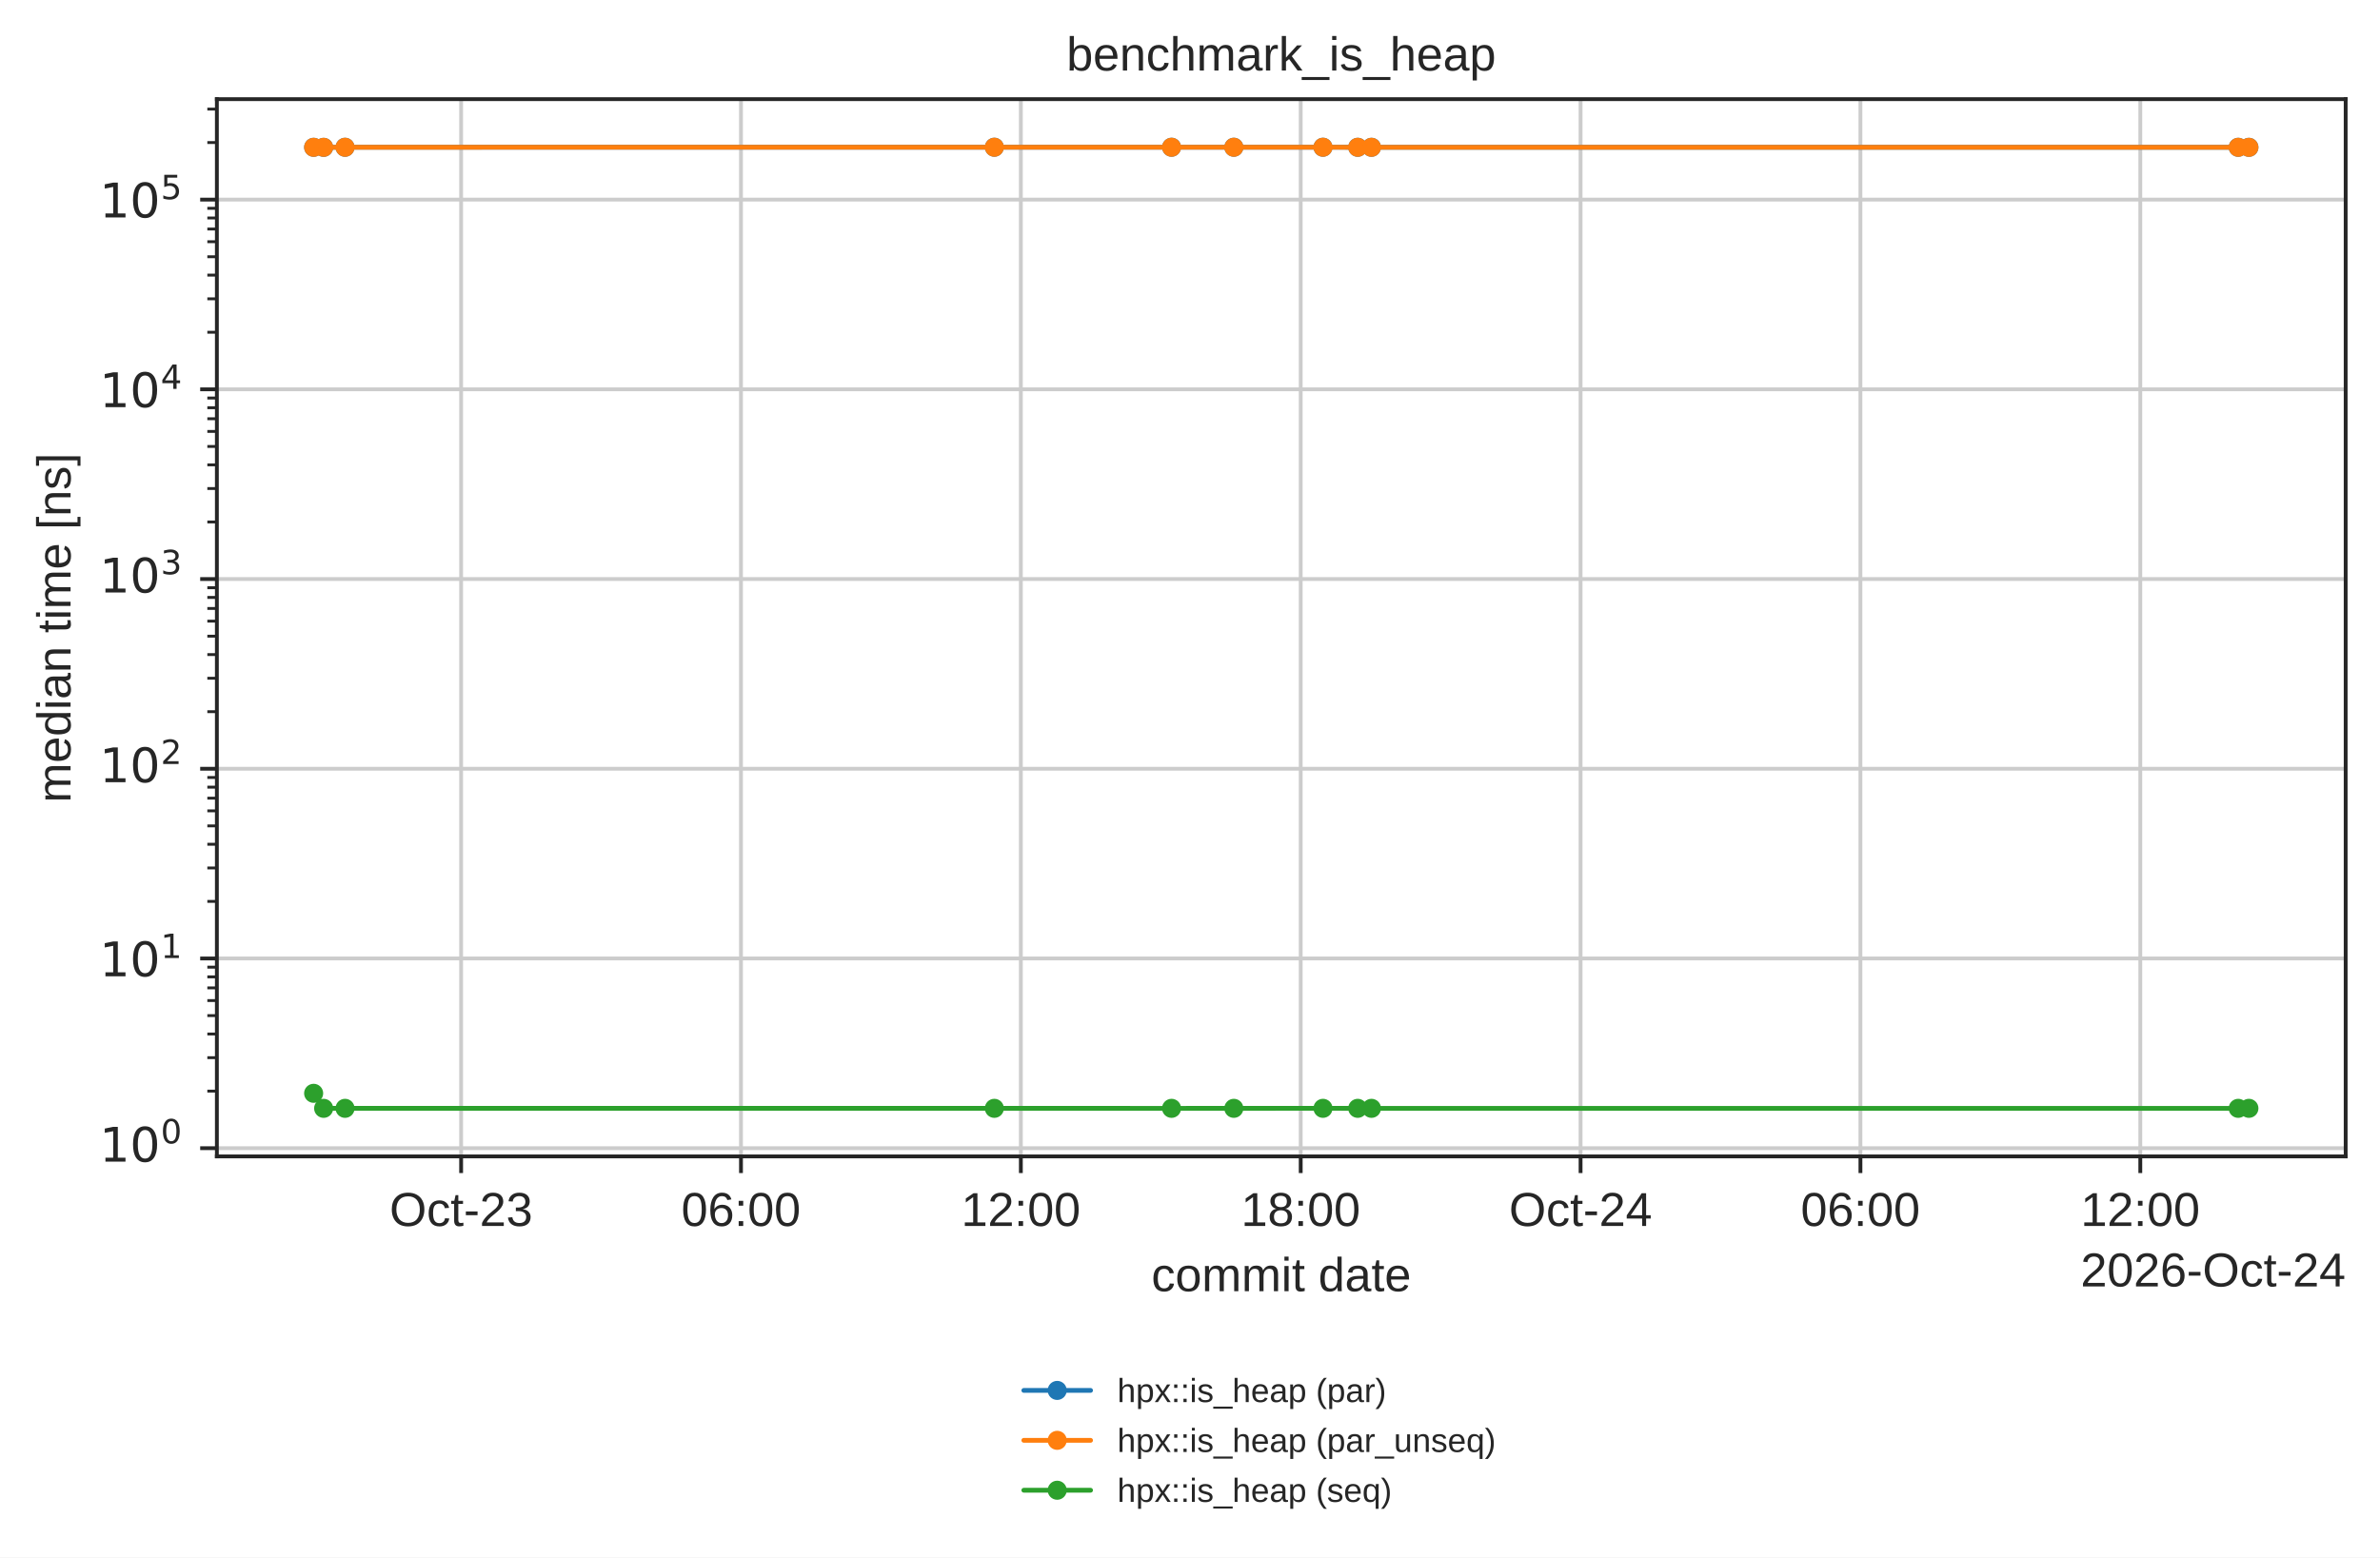
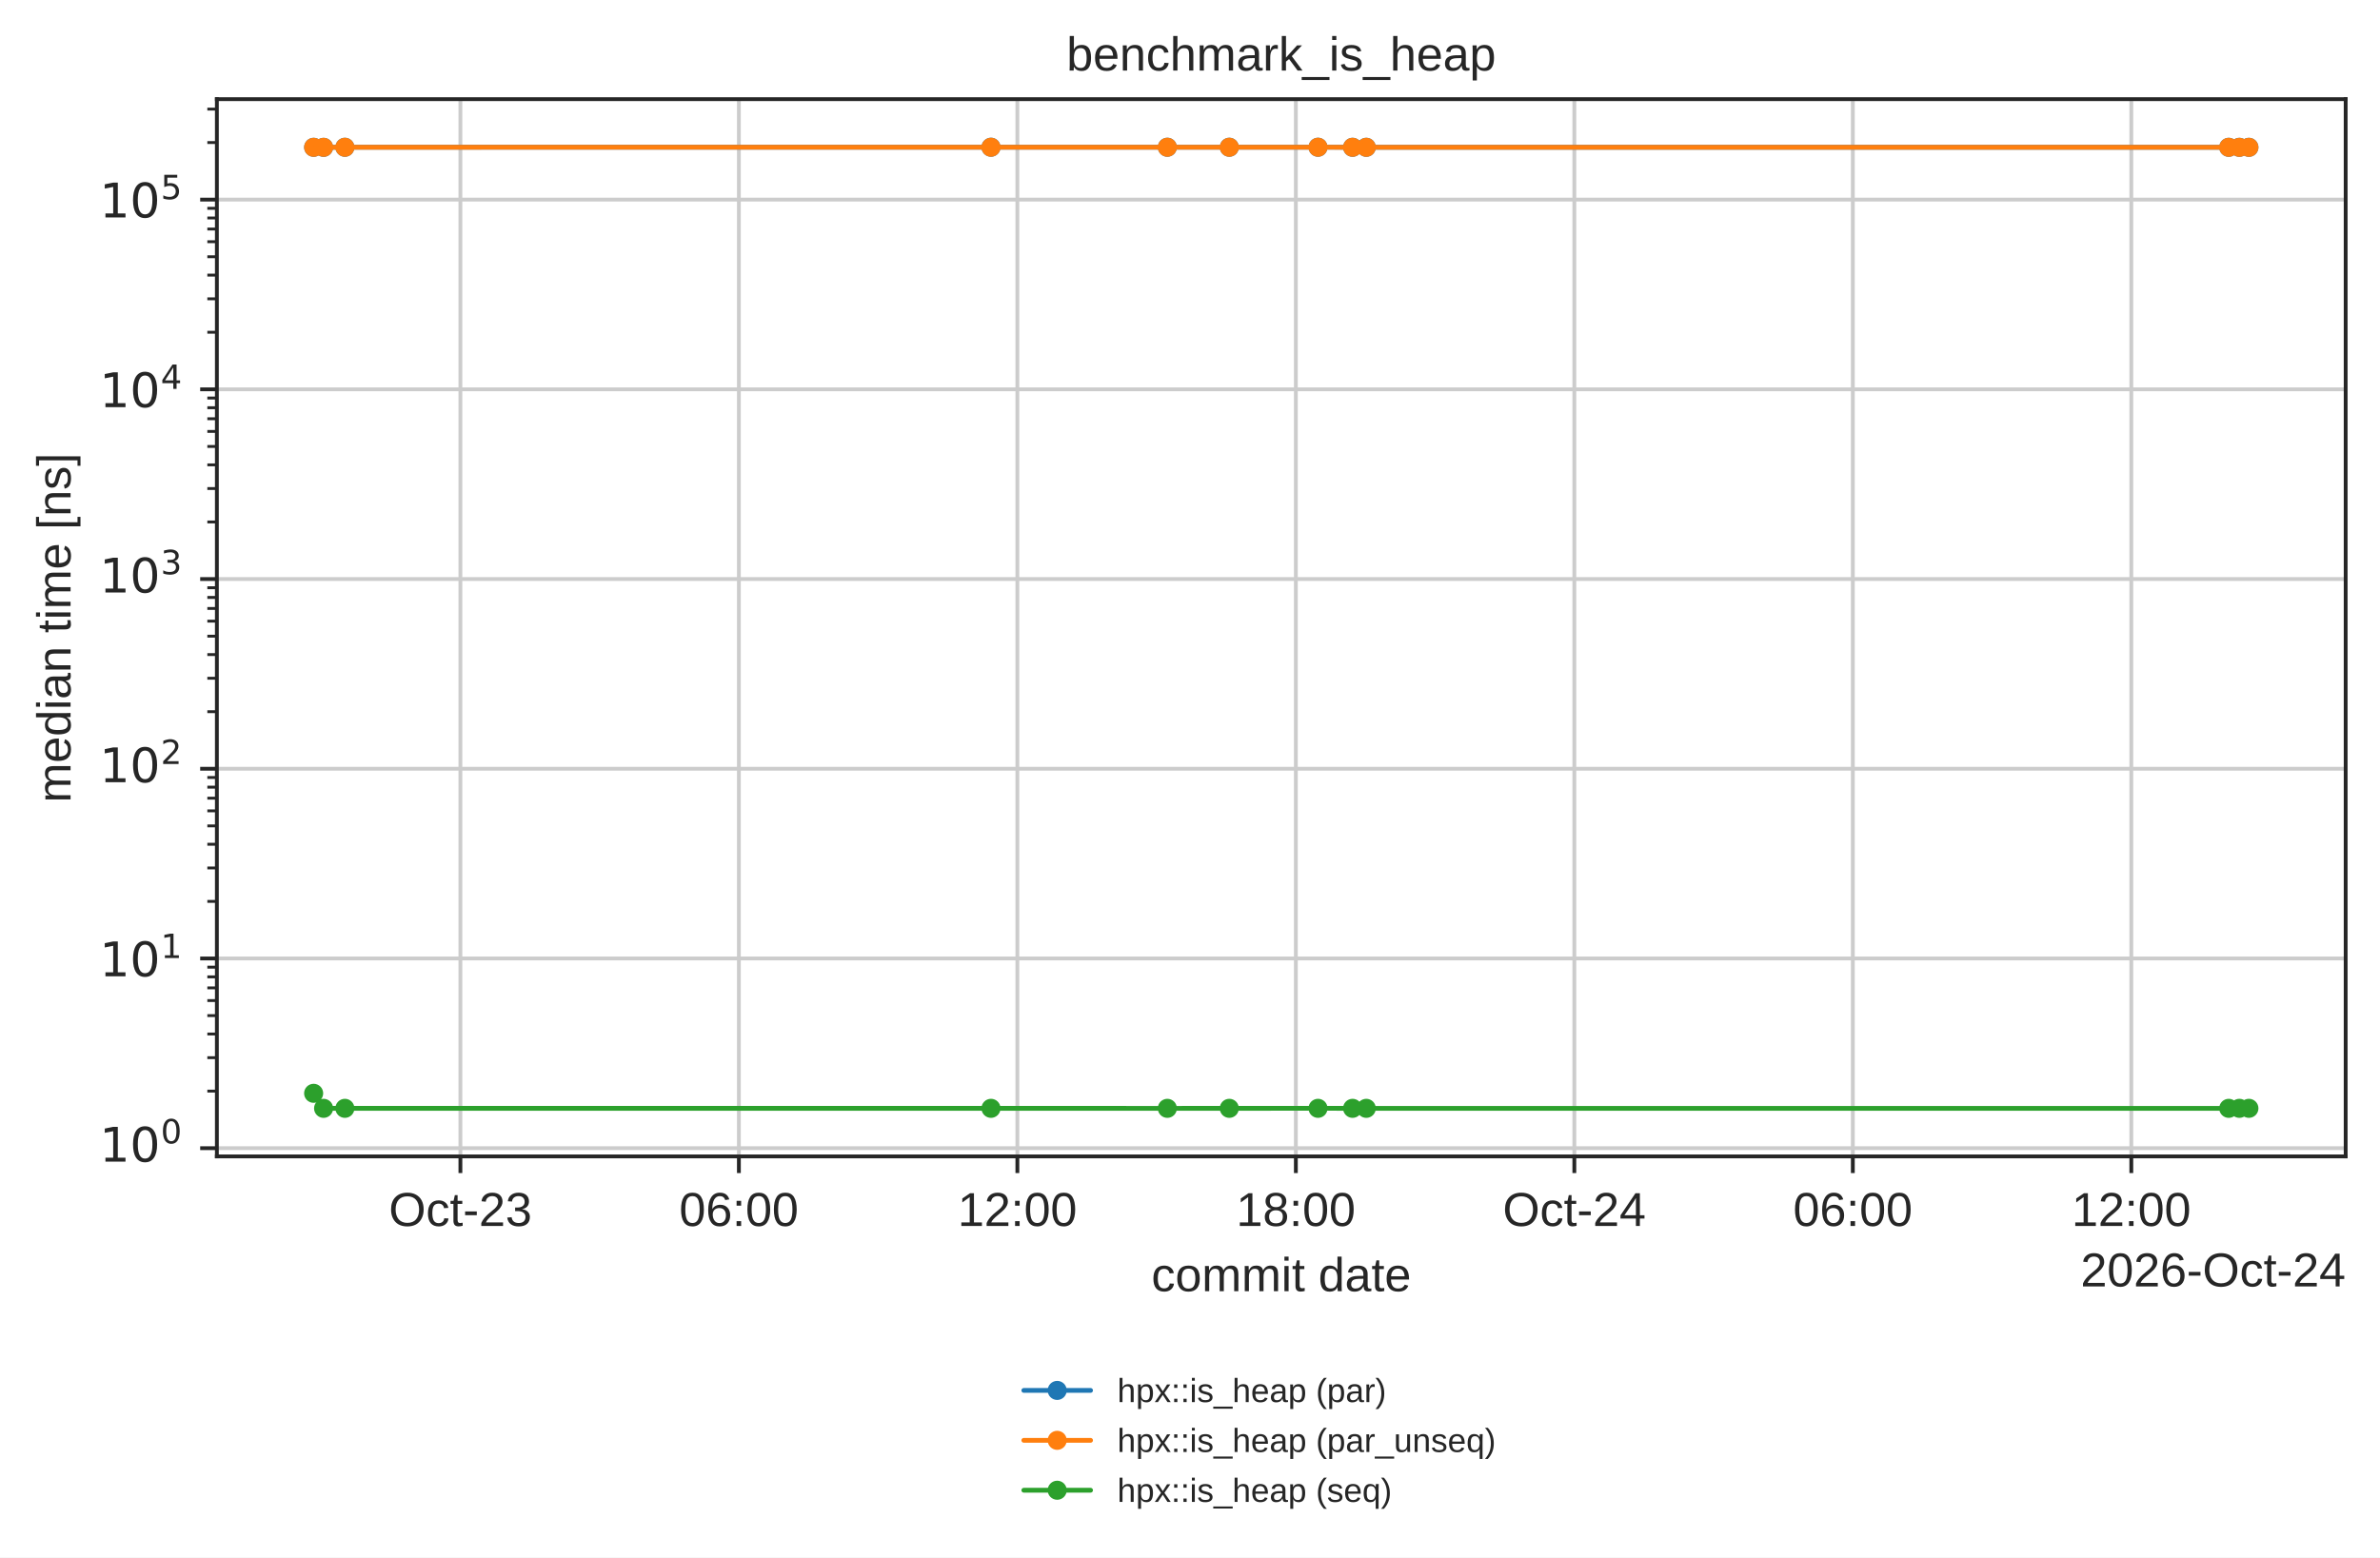
<svg xmlns="http://www.w3.org/2000/svg" xmlns:xlink="http://www.w3.org/1999/xlink" width="499.078pt" height="326.683pt" viewBox="0 0 499.078 326.683" version="1.1">
  <defs>
    <style type="text/css">*{stroke-linejoin: round; stroke-linecap: butt}</style>
  </defs>
  <g id="figure_1">
    <g id="patch_1">
      <path d="M 0 326.683  L 499.078 326.683  L 499.078 0  L 0 0  z " style="fill: #ffffff" />
    </g>
    <g id="axes_1">
      <g id="patch_2">
        <path d="M 45.478 242.558  L 491.878 242.558  L 491.878 20.798  L 45.478 20.798  z " style="fill: #ffffff" />
      </g>
      <g id="matplotlib.axis_1">
        <g id="xtick_1">
          <g id="line2d_1">
-             <path d="M 96.696 242.558  L 96.696 20.798  " clip-path="url(#p14b508ad5d)" style="fill: none; stroke: #cccccc; stroke-width: 0.8; stroke-linecap: round" />
+             <path d="M 96.544 242.558  L 96.544 20.798  " clip-path="url(#p14b508ad5d)" style="fill: none; stroke: #cccccc; stroke-width: 0.8; stroke-linecap: round" />
          </g>
          <g id="line2d_2">
            <defs>
              <path id="mdfc5214045" d="M 0 0  L 0 3.5  " style="stroke: #262626; stroke-width: 0.8" />
            </defs>
            <g>
-               <use xlink:href="#mdfc5214045" x="96.696" y="242.558" style="fill: #262626; stroke: #262626; stroke-width: 0.8" />
+               <use xlink:href="#mdfc5214045" x="96.544" y="242.558" style="fill: #262626; stroke: #262626; stroke-width: 0.8" />
            </g>
          </g>
          <g id="text_1">
-             <text style="fill: #262626; font: 10px 'Arial', 'DejaVu Sans', 'Liberation Sans', 'Bitstream Vera Sans', sans-serif; text-anchor: middle" x="96.696" y="257.157" transform="rotate(-0 96.69615 257.1569)">Oct-23</text>
+             <text style="fill: #262626; font: 10px 'Arial', 'DejaVu Sans', 'Liberation Sans', 'Bitstream Vera Sans', sans-serif; text-anchor: middle" x="96.544" y="257.157" transform="rotate(-0 96.54389 257.1569)">Oct-23</text>
          </g>
        </g>
        <g id="xtick_2">
          <g id="line2d_3">
-             <path d="M 155.382 242.558  L 155.382 20.798  " clip-path="url(#p14b508ad5d)" style="fill: none; stroke: #cccccc; stroke-width: 0.8; stroke-linecap: round" />
+             <path d="M 154.941 242.558  L 154.941 20.798  " clip-path="url(#p14b508ad5d)" style="fill: none; stroke: #cccccc; stroke-width: 0.8; stroke-linecap: round" />
          </g>
          <g id="line2d_4">
            <g>
-               <use xlink:href="#mdfc5214045" x="155.382" y="242.558" style="fill: #262626; stroke: #262626; stroke-width: 0.8" />
+               <use xlink:href="#mdfc5214045" x="154.941" y="242.558" style="fill: #262626; stroke: #262626; stroke-width: 0.8" />
            </g>
          </g>
          <g id="text_2">
-             <text style="fill: #262626; font: 10px 'Arial', 'DejaVu Sans', 'Liberation Sans', 'Bitstream Vera Sans', sans-serif; text-anchor: middle" x="155.382" y="257.157" transform="rotate(-0 155.3824 257.1569)">06:00</text>
+             <text style="fill: #262626; font: 10px 'Arial', 'DejaVu Sans', 'Liberation Sans', 'Bitstream Vera Sans', sans-serif; text-anchor: middle" x="154.941" y="257.157" transform="rotate(-0 154.9412 257.1569)">06:00</text>
          </g>
        </g>
        <g id="xtick_3">
          <g id="line2d_5">
-             <path d="M 214.069 242.558  L 214.069 20.798  " clip-path="url(#p14b508ad5d)" style="fill: none; stroke: #cccccc; stroke-width: 0.8; stroke-linecap: round" />
+             <path d="M 213.339 242.558  L 213.339 20.798  " clip-path="url(#p14b508ad5d)" style="fill: none; stroke: #cccccc; stroke-width: 0.8; stroke-linecap: round" />
          </g>
          <g id="line2d_6">
            <g>
-               <use xlink:href="#mdfc5214045" x="214.069" y="242.558" style="fill: #262626; stroke: #262626; stroke-width: 0.8" />
+               <use xlink:href="#mdfc5214045" x="213.339" y="242.558" style="fill: #262626; stroke: #262626; stroke-width: 0.8" />
            </g>
          </g>
          <g id="text_3">
-             <text style="fill: #262626; font: 10px 'Arial', 'DejaVu Sans', 'Liberation Sans', 'Bitstream Vera Sans', sans-serif; text-anchor: middle" x="214.069" y="257.157" transform="rotate(-0 214.0687 257.1569)">12:00</text>
+             <text style="fill: #262626; font: 10px 'Arial', 'DejaVu Sans', 'Liberation Sans', 'Bitstream Vera Sans', sans-serif; text-anchor: middle" x="213.339" y="257.157" transform="rotate(-0 213.3385 257.1569)">12:00</text>
          </g>
        </g>
        <g id="xtick_4">
          <g id="line2d_7">
-             <path d="M 272.755 242.558  L 272.755 20.798  " clip-path="url(#p14b508ad5d)" style="fill: none; stroke: #cccccc; stroke-width: 0.8; stroke-linecap: round" />
+             <path d="M 271.736 242.558  L 271.736 20.798  " clip-path="url(#p14b508ad5d)" style="fill: none; stroke: #cccccc; stroke-width: 0.8; stroke-linecap: round" />
          </g>
          <g id="line2d_8">
            <g>
-               <use xlink:href="#mdfc5214045" x="272.755" y="242.558" style="fill: #262626; stroke: #262626; stroke-width: 0.8" />
+               <use xlink:href="#mdfc5214045" x="271.736" y="242.558" style="fill: #262626; stroke: #262626; stroke-width: 0.8" />
            </g>
          </g>
          <g id="text_4">
-             <text style="fill: #262626; font: 10px 'Arial', 'DejaVu Sans', 'Liberation Sans', 'Bitstream Vera Sans', sans-serif; text-anchor: middle" x="272.755" y="257.157" transform="rotate(-0 272.7549 257.1569)">18:00</text>
+             <text style="fill: #262626; font: 10px 'Arial', 'DejaVu Sans', 'Liberation Sans', 'Bitstream Vera Sans', sans-serif; text-anchor: middle" x="271.736" y="257.157" transform="rotate(-0 271.7359 257.1569)">18:00</text>
          </g>
        </g>
        <g id="xtick_5">
          <g id="line2d_9">
-             <path d="M 331.441 242.558  L 331.441 20.798  " clip-path="url(#p14b508ad5d)" style="fill: none; stroke: #cccccc; stroke-width: 0.8; stroke-linecap: round" />
+             <path d="M 330.133 242.558  L 330.133 20.798  " clip-path="url(#p14b508ad5d)" style="fill: none; stroke: #cccccc; stroke-width: 0.8; stroke-linecap: round" />
          </g>
          <g id="line2d_10">
            <g>
-               <use xlink:href="#mdfc5214045" x="331.441" y="242.558" style="fill: #262626; stroke: #262626; stroke-width: 0.8" />
+               <use xlink:href="#mdfc5214045" x="330.133" y="242.558" style="fill: #262626; stroke: #262626; stroke-width: 0.8" />
            </g>
          </g>
          <g id="text_5">
-             <text style="fill: #262626; font: 10px 'Arial', 'DejaVu Sans', 'Liberation Sans', 'Bitstream Vera Sans', sans-serif; text-anchor: middle" x="331.441" y="257.157" transform="rotate(-0 331.4412 257.1569)">Oct-24</text>
+             <text style="fill: #262626; font: 10px 'Arial', 'DejaVu Sans', 'Liberation Sans', 'Bitstream Vera Sans', sans-serif; text-anchor: middle" x="330.133" y="257.157" transform="rotate(-0 330.1332 257.1569)">Oct-24</text>
          </g>
        </g>
        <g id="xtick_6">
          <g id="line2d_11">
-             <path d="M 390.127 242.558  L 390.127 20.798  " clip-path="url(#p14b508ad5d)" style="fill: none; stroke: #cccccc; stroke-width: 0.8; stroke-linecap: round" />
+             <path d="M 388.531 242.558  L 388.531 20.798  " clip-path="url(#p14b508ad5d)" style="fill: none; stroke: #cccccc; stroke-width: 0.8; stroke-linecap: round" />
          </g>
          <g id="line2d_12">
            <g>
-               <use xlink:href="#mdfc5214045" x="390.127" y="242.558" style="fill: #262626; stroke: #262626; stroke-width: 0.8" />
+               <use xlink:href="#mdfc5214045" x="388.531" y="242.558" style="fill: #262626; stroke: #262626; stroke-width: 0.8" />
            </g>
          </g>
          <g id="text_6">
-             <text style="fill: #262626; font: 10px 'Arial', 'DejaVu Sans', 'Liberation Sans', 'Bitstream Vera Sans', sans-serif; text-anchor: middle" x="390.127" y="257.157" transform="rotate(-0 390.1274 257.1569)">06:00</text>
+             <text style="fill: #262626; font: 10px 'Arial', 'DejaVu Sans', 'Liberation Sans', 'Bitstream Vera Sans', sans-serif; text-anchor: middle" x="388.531" y="257.157" transform="rotate(-0 388.5305 257.1569)">06:00</text>
          </g>
        </g>
        <g id="xtick_7">
          <g id="line2d_13">
-             <path d="M 448.814 242.558  L 448.814 20.798  " clip-path="url(#p14b508ad5d)" style="fill: none; stroke: #cccccc; stroke-width: 0.8; stroke-linecap: round" />
+             <path d="M 446.928 242.558  L 446.928 20.798  " clip-path="url(#p14b508ad5d)" style="fill: none; stroke: #cccccc; stroke-width: 0.8; stroke-linecap: round" />
          </g>
          <g id="line2d_14">
            <g>
-               <use xlink:href="#mdfc5214045" x="448.814" y="242.558" style="fill: #262626; stroke: #262626; stroke-width: 0.8" />
+               <use xlink:href="#mdfc5214045" x="446.928" y="242.558" style="fill: #262626; stroke: #262626; stroke-width: 0.8" />
            </g>
          </g>
          <g id="text_7">
-             <text style="fill: #262626; font: 10px 'Arial', 'DejaVu Sans', 'Liberation Sans', 'Bitstream Vera Sans', sans-serif; text-anchor: middle" x="448.814" y="257.157" transform="rotate(-0 448.8137 257.1569)">12:00</text>
+             <text style="fill: #262626; font: 10px 'Arial', 'DejaVu Sans', 'Liberation Sans', 'Bitstream Vera Sans', sans-serif; text-anchor: middle" x="446.928" y="257.157" transform="rotate(-0 446.9279 257.1569)">12:00</text>
          </g>
        </g>
        <g id="text_8">
          <text style="fill: #262626; font: 10px 'Arial', 'DejaVu Sans', 'Liberation Sans', 'Bitstream Vera Sans', sans-serif; text-anchor: middle" x="268.678" y="270.835" transform="rotate(-0 268.6781 270.835)">commit date</text>
        </g>
        <g id="text_9">
          <text style="fill: #262626; font: 10px 'Arial', 'DejaVu Sans', 'Liberation Sans', 'Bitstream Vera Sans', sans-serif; text-anchor: end" x="491.878" y="269.835" transform="rotate(-0 491.8781 269.835)">2026-Oct-24</text>
        </g>
      </g>
      <g id="matplotlib.axis_2">
        <g id="ytick_1">
          <g id="line2d_15">
            <path d="M 45.478 240.839  L 491.878 240.839  " clip-path="url(#p14b508ad5d)" style="fill: none; stroke: #cccccc; stroke-width: 0.8; stroke-linecap: round" />
          </g>
          <g id="line2d_16">
            <defs>
              <path id="m414165cd4d" d="M 0 0  L -3.5 0  " style="stroke: #262626; stroke-width: 0.8" />
            </defs>
            <g>
              <use xlink:href="#m414165cd4d" x="45.478" y="240.839" style="fill: #262626; stroke: #262626; stroke-width: 0.8" />
            </g>
          </g>
          <g id="text_10">
            <g style="fill: #262626" transform="translate(20.87813 244.6379)">
              <text>
                <tspan style="font: 10px 'DejaVu Sans'" x="0 6.362" y="-0.977">10</tspan>
                <tspan style="font: 7px 'DejaVu Sans'" x="12.82" y="-4.805">0</tspan>
              </text>
            </g>
          </g>
        </g>
        <g id="ytick_2">
          <g id="line2d_17">
            <path d="M 45.478 201.045  L 491.878 201.045  " clip-path="url(#p14b508ad5d)" style="fill: none; stroke: #cccccc; stroke-width: 0.8; stroke-linecap: round" />
          </g>
          <g id="line2d_18">
            <g>
              <use xlink:href="#m414165cd4d" x="45.478" y="201.045" style="fill: #262626; stroke: #262626; stroke-width: 0.8" />
            </g>
          </g>
          <g id="text_11">
            <g style="fill: #262626" transform="translate(20.87813 204.8446)">
              <text>
                <tspan style="font: 10px 'DejaVu Sans'" x="0 6.362" y="-0.064">10</tspan>
                <tspan style="font: 7px 'DejaVu Sans'" x="12.82" y="-3.892">1</tspan>
              </text>
            </g>
          </g>
        </g>
        <g id="ytick_3">
          <g id="line2d_19">
            <path d="M 45.478 161.252  L 491.878 161.252  " clip-path="url(#p14b508ad5d)" style="fill: none; stroke: #cccccc; stroke-width: 0.8; stroke-linecap: round" />
          </g>
          <g id="line2d_20">
            <g>
              <use xlink:href="#m414165cd4d" x="45.478" y="161.252" style="fill: #262626; stroke: #262626; stroke-width: 0.8" />
            </g>
          </g>
          <g id="text_12">
            <g style="fill: #262626" transform="translate(20.87813 165.0512)">
              <text>
                <tspan style="font: 10px 'DejaVu Sans'" x="0 6.362" y="-0.977">10</tspan>
                <tspan style="font: 7px 'DejaVu Sans'" x="12.82" y="-4.805">2</tspan>
              </text>
            </g>
          </g>
        </g>
        <g id="ytick_4">
          <g id="line2d_21">
            <path d="M 45.478 121.459  L 491.878 121.459  " clip-path="url(#p14b508ad5d)" style="fill: none; stroke: #cccccc; stroke-width: 0.8; stroke-linecap: round" />
          </g>
          <g id="line2d_22">
            <g>
              <use xlink:href="#m414165cd4d" x="45.478" y="121.459" style="fill: #262626; stroke: #262626; stroke-width: 0.8" />
            </g>
          </g>
          <g id="text_13">
            <g style="fill: #262626" transform="translate(20.87813 125.2578)">
              <text>
                <tspan style="font: 10px 'DejaVu Sans'" x="0 6.362" y="-0.977">10</tspan>
                <tspan style="font: 7px 'DejaVu Sans'" x="12.82" y="-4.805">3</tspan>
              </text>
            </g>
          </g>
        </g>
        <g id="ytick_5">
          <g id="line2d_23">
            <path d="M 45.478 81.665  L 491.878 81.665  " clip-path="url(#p14b508ad5d)" style="fill: none; stroke: #cccccc; stroke-width: 0.8; stroke-linecap: round" />
          </g>
          <g id="line2d_24">
            <g>
              <use xlink:href="#m414165cd4d" x="45.478" y="81.665" style="fill: #262626; stroke: #262626; stroke-width: 0.8" />
            </g>
          </g>
          <g id="text_14">
            <g style="fill: #262626" transform="translate(20.87813 85.46438)">
              <text>
                <tspan style="font: 10px 'DejaVu Sans'" x="0 6.362" y="-0.064">10</tspan>
                <tspan style="font: 7px 'DejaVu Sans'" x="12.82" y="-3.892">4</tspan>
              </text>
            </g>
          </g>
        </g>
        <g id="ytick_6">
          <g id="line2d_25">
            <path d="M 45.478 41.872  L 491.878 41.872  " clip-path="url(#p14b508ad5d)" style="fill: none; stroke: #cccccc; stroke-width: 0.8; stroke-linecap: round" />
          </g>
          <g id="line2d_26">
            <g>
              <use xlink:href="#m414165cd4d" x="45.478" y="41.872" style="fill: #262626; stroke: #262626; stroke-width: 0.8" />
            </g>
          </g>
          <g id="text_15">
            <g style="fill: #262626" transform="translate(20.87813 45.67098)">
              <text>
                <tspan style="font: 10px 'DejaVu Sans'" x="0 6.362" y="-0.064">10</tspan>
                <tspan style="font: 7px 'DejaVu Sans'" x="12.82" y="-3.892">5</tspan>
              </text>
            </g>
          </g>
        </g>
        <g id="ytick_7">
          <g id="line2d_27">
            <defs>
              <path id="m2f13129b0c" d="M 0 0  L -2 0  " style="stroke: #262626; stroke-width: 0.6" />
            </defs>
            <g>
              <use xlink:href="#m2f13129b0c" x="45.478" y="228.86" style="fill: #262626; stroke: #262626; stroke-width: 0.6" />
            </g>
          </g>
        </g>
        <g id="ytick_8">
          <g id="line2d_28">
            <g>
              <use xlink:href="#m2f13129b0c" x="45.478" y="221.852" style="fill: #262626; stroke: #262626; stroke-width: 0.6" />
            </g>
          </g>
        </g>
        <g id="ytick_9">
          <g id="line2d_29">
            <g>
              <use xlink:href="#m2f13129b0c" x="45.478" y="216.881" style="fill: #262626; stroke: #262626; stroke-width: 0.6" />
            </g>
          </g>
        </g>
        <g id="ytick_10">
          <g id="line2d_30">
            <g>
              <use xlink:href="#m2f13129b0c" x="45.478" y="213.024" style="fill: #262626; stroke: #262626; stroke-width: 0.6" />
            </g>
          </g>
        </g>
        <g id="ytick_11">
          <g id="line2d_31">
            <g>
              <use xlink:href="#m2f13129b0c" x="45.478" y="209.873" style="fill: #262626; stroke: #262626; stroke-width: 0.6" />
            </g>
          </g>
        </g>
        <g id="ytick_12">
          <g id="line2d_32">
            <g>
              <use xlink:href="#m2f13129b0c" x="45.478" y="207.209" style="fill: #262626; stroke: #262626; stroke-width: 0.6" />
            </g>
          </g>
        </g>
        <g id="ytick_13">
          <g id="line2d_33">
            <g>
              <use xlink:href="#m2f13129b0c" x="45.478" y="204.902" style="fill: #262626; stroke: #262626; stroke-width: 0.6" />
            </g>
          </g>
        </g>
        <g id="ytick_14">
          <g id="line2d_34">
            <g>
              <use xlink:href="#m2f13129b0c" x="45.478" y="202.866" style="fill: #262626; stroke: #262626; stroke-width: 0.6" />
            </g>
          </g>
        </g>
        <g id="ytick_15">
          <g id="line2d_35">
            <g>
              <use xlink:href="#m2f13129b0c" x="45.478" y="189.066" style="fill: #262626; stroke: #262626; stroke-width: 0.6" />
            </g>
          </g>
        </g>
        <g id="ytick_16">
          <g id="line2d_36">
            <g>
              <use xlink:href="#m2f13129b0c" x="45.478" y="182.059" style="fill: #262626; stroke: #262626; stroke-width: 0.6" />
            </g>
          </g>
        </g>
        <g id="ytick_17">
          <g id="line2d_37">
            <g>
              <use xlink:href="#m2f13129b0c" x="45.478" y="177.087" style="fill: #262626; stroke: #262626; stroke-width: 0.6" />
            </g>
          </g>
        </g>
        <g id="ytick_18">
          <g id="line2d_38">
            <g>
              <use xlink:href="#m2f13129b0c" x="45.478" y="173.231" style="fill: #262626; stroke: #262626; stroke-width: 0.6" />
            </g>
          </g>
        </g>
        <g id="ytick_19">
          <g id="line2d_39">
            <g>
              <use xlink:href="#m2f13129b0c" x="45.478" y="170.08" style="fill: #262626; stroke: #262626; stroke-width: 0.6" />
            </g>
          </g>
        </g>
        <g id="ytick_20">
          <g id="line2d_40">
            <g>
              <use xlink:href="#m2f13129b0c" x="45.478" y="167.416" style="fill: #262626; stroke: #262626; stroke-width: 0.6" />
            </g>
          </g>
        </g>
        <g id="ytick_21">
          <g id="line2d_41">
            <g>
              <use xlink:href="#m2f13129b0c" x="45.478" y="165.108" style="fill: #262626; stroke: #262626; stroke-width: 0.6" />
            </g>
          </g>
        </g>
        <g id="ytick_22">
          <g id="line2d_42">
            <g>
              <use xlink:href="#m2f13129b0c" x="45.478" y="163.073" style="fill: #262626; stroke: #262626; stroke-width: 0.6" />
            </g>
          </g>
        </g>
        <g id="ytick_23">
          <g id="line2d_43">
            <g>
              <use xlink:href="#m2f13129b0c" x="45.478" y="149.273" style="fill: #262626; stroke: #262626; stroke-width: 0.6" />
            </g>
          </g>
        </g>
        <g id="ytick_24">
          <g id="line2d_44">
            <g>
              <use xlink:href="#m2f13129b0c" x="45.478" y="142.266" style="fill: #262626; stroke: #262626; stroke-width: 0.6" />
            </g>
          </g>
        </g>
        <g id="ytick_25">
          <g id="line2d_45">
            <g>
              <use xlink:href="#m2f13129b0c" x="45.478" y="137.294" style="fill: #262626; stroke: #262626; stroke-width: 0.6" />
            </g>
          </g>
        </g>
        <g id="ytick_26">
          <g id="line2d_46">
            <g>
              <use xlink:href="#m2f13129b0c" x="45.478" y="133.438" style="fill: #262626; stroke: #262626; stroke-width: 0.6" />
            </g>
          </g>
        </g>
        <g id="ytick_27">
          <g id="line2d_47">
            <g>
              <use xlink:href="#m2f13129b0c" x="45.478" y="130.287" style="fill: #262626; stroke: #262626; stroke-width: 0.6" />
            </g>
          </g>
        </g>
        <g id="ytick_28">
          <g id="line2d_48">
            <g>
              <use xlink:href="#m2f13129b0c" x="45.478" y="127.623" style="fill: #262626; stroke: #262626; stroke-width: 0.6" />
            </g>
          </g>
        </g>
        <g id="ytick_29">
          <g id="line2d_49">
            <g>
              <use xlink:href="#m2f13129b0c" x="45.478" y="125.315" style="fill: #262626; stroke: #262626; stroke-width: 0.6" />
            </g>
          </g>
        </g>
        <g id="ytick_30">
          <g id="line2d_50">
            <g>
              <use xlink:href="#m2f13129b0c" x="45.478" y="123.279" style="fill: #262626; stroke: #262626; stroke-width: 0.6" />
            </g>
          </g>
        </g>
        <g id="ytick_31">
          <g id="line2d_51">
            <g>
              <use xlink:href="#m2f13129b0c" x="45.478" y="109.48" style="fill: #262626; stroke: #262626; stroke-width: 0.6" />
            </g>
          </g>
        </g>
        <g id="ytick_32">
          <g id="line2d_52">
            <g>
              <use xlink:href="#m2f13129b0c" x="45.478" y="102.472" style="fill: #262626; stroke: #262626; stroke-width: 0.6" />
            </g>
          </g>
        </g>
        <g id="ytick_33">
          <g id="line2d_53">
            <g>
              <use xlink:href="#m2f13129b0c" x="45.478" y="97.501" style="fill: #262626; stroke: #262626; stroke-width: 0.6" />
            </g>
          </g>
        </g>
        <g id="ytick_34">
          <g id="line2d_54">
            <g>
              <use xlink:href="#m2f13129b0c" x="45.478" y="93.644" style="fill: #262626; stroke: #262626; stroke-width: 0.6" />
            </g>
          </g>
        </g>
        <g id="ytick_35">
          <g id="line2d_55">
            <g>
              <use xlink:href="#m2f13129b0c" x="45.478" y="90.493" style="fill: #262626; stroke: #262626; stroke-width: 0.6" />
            </g>
          </g>
        </g>
        <g id="ytick_36">
          <g id="line2d_56">
            <g>
              <use xlink:href="#m2f13129b0c" x="45.478" y="87.829" style="fill: #262626; stroke: #262626; stroke-width: 0.6" />
            </g>
          </g>
        </g>
        <g id="ytick_37">
          <g id="line2d_57">
            <g>
              <use xlink:href="#m2f13129b0c" x="45.478" y="85.522" style="fill: #262626; stroke: #262626; stroke-width: 0.6" />
            </g>
          </g>
        </g>
        <g id="ytick_38">
          <g id="line2d_58">
            <g>
              <use xlink:href="#m2f13129b0c" x="45.478" y="83.486" style="fill: #262626; stroke: #262626; stroke-width: 0.6" />
            </g>
          </g>
        </g>
        <g id="ytick_39">
          <g id="line2d_59">
            <g>
              <use xlink:href="#m2f13129b0c" x="45.478" y="69.686" style="fill: #262626; stroke: #262626; stroke-width: 0.6" />
            </g>
          </g>
        </g>
        <g id="ytick_40">
          <g id="line2d_60">
            <g>
              <use xlink:href="#m2f13129b0c" x="45.478" y="62.679" style="fill: #262626; stroke: #262626; stroke-width: 0.6" />
            </g>
          </g>
        </g>
        <g id="ytick_41">
          <g id="line2d_61">
            <g>
              <use xlink:href="#m2f13129b0c" x="45.478" y="57.707" style="fill: #262626; stroke: #262626; stroke-width: 0.6" />
            </g>
          </g>
        </g>
        <g id="ytick_42">
          <g id="line2d_62">
            <g>
              <use xlink:href="#m2f13129b0c" x="45.478" y="53.851" style="fill: #262626; stroke: #262626; stroke-width: 0.6" />
            </g>
          </g>
        </g>
        <g id="ytick_43">
          <g id="line2d_63">
            <g>
              <use xlink:href="#m2f13129b0c" x="45.478" y="50.7" style="fill: #262626; stroke: #262626; stroke-width: 0.6" />
            </g>
          </g>
        </g>
        <g id="ytick_44">
          <g id="line2d_64">
            <g>
              <use xlink:href="#m2f13129b0c" x="45.478" y="48.036" style="fill: #262626; stroke: #262626; stroke-width: 0.6" />
            </g>
          </g>
        </g>
        <g id="ytick_45">
          <g id="line2d_65">
            <g>
              <use xlink:href="#m2f13129b0c" x="45.478" y="45.728" style="fill: #262626; stroke: #262626; stroke-width: 0.6" />
            </g>
          </g>
        </g>
        <g id="ytick_46">
          <g id="line2d_66">
            <g>
              <use xlink:href="#m2f13129b0c" x="45.478" y="43.693" style="fill: #262626; stroke: #262626; stroke-width: 0.6" />
            </g>
          </g>
        </g>
        <g id="ytick_47">
          <g id="line2d_67">
            <g>
              <use xlink:href="#m2f13129b0c" x="45.478" y="29.893" style="fill: #262626; stroke: #262626; stroke-width: 0.6" />
            </g>
          </g>
        </g>
        <g id="ytick_48">
          <g id="line2d_68">
            <g>
              <use xlink:href="#m2f13129b0c" x="45.478" y="22.885" style="fill: #262626; stroke: #262626; stroke-width: 0.6" />
            </g>
          </g>
        </g>
        <g id="text_16">
          <text style="fill: #262626; font: 10px 'Arial', 'DejaVu Sans', 'Liberation Sans', 'Bitstream Vera Sans', sans-serif; text-anchor: middle" x="14.798" y="131.678" transform="rotate(-90 14.79844 131.6784)">median time [ns]</text>
        </g>
      </g>
      <g id="line2d_69">
-         <path d="M 65.769 30.895  L 67.867 30.904  L 72.355 30.888  L 208.51 30.878  L 245.672 30.881  L 258.73 30.881  L 277.425 30.881  L 284.71 30.893  L 287.595 30.892  L 469.346 30.895  L 471.587 30.897  " clip-path="url(#p14b508ad5d)" style="fill: none; stroke: #1f77b4; stroke-linecap: round" />
+         <path d="M 65.769 30.895  L 67.856 30.904  L 72.323 30.888  L 207.807 30.878  L 244.787 30.881  L 257.78 30.881  L 276.383 30.881  L 283.632 30.893  L 286.503 30.892  L 467.359 30.895  L 469.589 30.897  L 471.587 30.897  " clip-path="url(#p14b508ad5d)" style="fill: none; stroke: #1f77b4; stroke-linecap: round" />
        <defs>
          <path id="m20e5526daa" d="M 0 1.5  C 0.398 1.5 0.779 1.342 1.061 1.061  C 1.342 0.779 1.5 0.398 1.5 0  C 1.5 -0.398 1.342 -0.779 1.061 -1.061  C 0.779 -1.342 0.398 -1.5 0 -1.5  C -0.398 -1.5 -0.779 -1.342 -1.061 -1.061  C -1.342 -0.779 -1.5 -0.398 -1.5 0  C -1.5 0.398 -1.342 0.779 -1.061 1.061  C -0.779 1.342 -0.398 1.5 0 1.5  z " style="stroke: #1f77b4" />
        </defs>
        <g clip-path="url(#p14b508ad5d)">
          <use xlink:href="#m20e5526daa" x="65.769" y="30.895" style="fill: #1f77b4; stroke: #1f77b4" />
-           <use xlink:href="#m20e5526daa" x="67.867" y="30.904" style="fill: #1f77b4; stroke: #1f77b4" />
-           <use xlink:href="#m20e5526daa" x="72.355" y="30.888" style="fill: #1f77b4; stroke: #1f77b4" />
-           <use xlink:href="#m20e5526daa" x="208.51" y="30.878" style="fill: #1f77b4; stroke: #1f77b4" />
-           <use xlink:href="#m20e5526daa" x="245.672" y="30.881" style="fill: #1f77b4; stroke: #1f77b4" />
-           <use xlink:href="#m20e5526daa" x="258.73" y="30.881" style="fill: #1f77b4; stroke: #1f77b4" />
-           <use xlink:href="#m20e5526daa" x="277.425" y="30.881" style="fill: #1f77b4; stroke: #1f77b4" />
-           <use xlink:href="#m20e5526daa" x="284.71" y="30.893" style="fill: #1f77b4; stroke: #1f77b4" />
-           <use xlink:href="#m20e5526daa" x="287.595" y="30.892" style="fill: #1f77b4; stroke: #1f77b4" />
-           <use xlink:href="#m20e5526daa" x="469.346" y="30.895" style="fill: #1f77b4; stroke: #1f77b4" />
+           <use xlink:href="#m20e5526daa" x="67.856" y="30.904" style="fill: #1f77b4; stroke: #1f77b4" />
+           <use xlink:href="#m20e5526daa" x="72.323" y="30.888" style="fill: #1f77b4; stroke: #1f77b4" />
+           <use xlink:href="#m20e5526daa" x="207.807" y="30.878" style="fill: #1f77b4; stroke: #1f77b4" />
+           <use xlink:href="#m20e5526daa" x="244.787" y="30.881" style="fill: #1f77b4; stroke: #1f77b4" />
+           <use xlink:href="#m20e5526daa" x="257.78" y="30.881" style="fill: #1f77b4; stroke: #1f77b4" />
+           <use xlink:href="#m20e5526daa" x="276.383" y="30.881" style="fill: #1f77b4; stroke: #1f77b4" />
+           <use xlink:href="#m20e5526daa" x="283.632" y="30.893" style="fill: #1f77b4; stroke: #1f77b4" />
+           <use xlink:href="#m20e5526daa" x="286.503" y="30.892" style="fill: #1f77b4; stroke: #1f77b4" />
+           <use xlink:href="#m20e5526daa" x="467.359" y="30.895" style="fill: #1f77b4; stroke: #1f77b4" />
+           <use xlink:href="#m20e5526daa" x="469.589" y="30.897" style="fill: #1f77b4; stroke: #1f77b4" />
          <use xlink:href="#m20e5526daa" x="471.587" y="30.897" style="fill: #1f77b4; stroke: #1f77b4" />
        </g>
      </g>
      <g id="line2d_70">
-         <path d="M 65.769 30.9  L 67.867 30.903  L 72.355 30.89  L 208.51 30.885  L 245.672 30.886  L 258.73 30.887  L 277.425 30.884  L 284.71 30.894  L 287.595 30.897  L 469.346 30.898  L 471.587 30.906  " clip-path="url(#p14b508ad5d)" style="fill: none; stroke: #ff7f0e; stroke-linecap: round" />
+         <path d="M 65.769 30.9  L 67.856 30.903  L 72.323 30.89  L 207.807 30.885  L 244.787 30.886  L 257.78 30.887  L 276.383 30.884  L 283.632 30.894  L 286.503 30.897  L 467.359 30.898  L 469.589 30.906  L 471.587 30.904  " clip-path="url(#p14b508ad5d)" style="fill: none; stroke: #ff7f0e; stroke-linecap: round" />
        <defs>
          <path id="m8123a8acb4" d="M 0 1.5  C 0.398 1.5 0.779 1.342 1.061 1.061  C 1.342 0.779 1.5 0.398 1.5 0  C 1.5 -0.398 1.342 -0.779 1.061 -1.061  C 0.779 -1.342 0.398 -1.5 0 -1.5  C -0.398 -1.5 -0.779 -1.342 -1.061 -1.061  C -1.342 -0.779 -1.5 -0.398 -1.5 0  C -1.5 0.398 -1.342 0.779 -1.061 1.061  C -0.779 1.342 -0.398 1.5 0 1.5  z " style="stroke: #ff7f0e" />
        </defs>
        <g clip-path="url(#p14b508ad5d)">
          <use xlink:href="#m8123a8acb4" x="65.769" y="30.9" style="fill: #ff7f0e; stroke: #ff7f0e" />
-           <use xlink:href="#m8123a8acb4" x="67.867" y="30.903" style="fill: #ff7f0e; stroke: #ff7f0e" />
-           <use xlink:href="#m8123a8acb4" x="72.355" y="30.89" style="fill: #ff7f0e; stroke: #ff7f0e" />
-           <use xlink:href="#m8123a8acb4" x="208.51" y="30.885" style="fill: #ff7f0e; stroke: #ff7f0e" />
-           <use xlink:href="#m8123a8acb4" x="245.672" y="30.886" style="fill: #ff7f0e; stroke: #ff7f0e" />
-           <use xlink:href="#m8123a8acb4" x="258.73" y="30.887" style="fill: #ff7f0e; stroke: #ff7f0e" />
-           <use xlink:href="#m8123a8acb4" x="277.425" y="30.884" style="fill: #ff7f0e; stroke: #ff7f0e" />
-           <use xlink:href="#m8123a8acb4" x="284.71" y="30.894" style="fill: #ff7f0e; stroke: #ff7f0e" />
-           <use xlink:href="#m8123a8acb4" x="287.595" y="30.897" style="fill: #ff7f0e; stroke: #ff7f0e" />
-           <use xlink:href="#m8123a8acb4" x="469.346" y="30.898" style="fill: #ff7f0e; stroke: #ff7f0e" />
-           <use xlink:href="#m8123a8acb4" x="471.587" y="30.906" style="fill: #ff7f0e; stroke: #ff7f0e" />
+           <use xlink:href="#m8123a8acb4" x="67.856" y="30.903" style="fill: #ff7f0e; stroke: #ff7f0e" />
+           <use xlink:href="#m8123a8acb4" x="72.323" y="30.89" style="fill: #ff7f0e; stroke: #ff7f0e" />
+           <use xlink:href="#m8123a8acb4" x="207.807" y="30.885" style="fill: #ff7f0e; stroke: #ff7f0e" />
+           <use xlink:href="#m8123a8acb4" x="244.787" y="30.886" style="fill: #ff7f0e; stroke: #ff7f0e" />
+           <use xlink:href="#m8123a8acb4" x="257.78" y="30.887" style="fill: #ff7f0e; stroke: #ff7f0e" />
+           <use xlink:href="#m8123a8acb4" x="276.383" y="30.884" style="fill: #ff7f0e; stroke: #ff7f0e" />
+           <use xlink:href="#m8123a8acb4" x="283.632" y="30.894" style="fill: #ff7f0e; stroke: #ff7f0e" />
+           <use xlink:href="#m8123a8acb4" x="286.503" y="30.897" style="fill: #ff7f0e; stroke: #ff7f0e" />
+           <use xlink:href="#m8123a8acb4" x="467.359" y="30.898" style="fill: #ff7f0e; stroke: #ff7f0e" />
+           <use xlink:href="#m8123a8acb4" x="469.589" y="30.906" style="fill: #ff7f0e; stroke: #ff7f0e" />
+           <use xlink:href="#m8123a8acb4" x="471.587" y="30.904" style="fill: #ff7f0e; stroke: #ff7f0e" />
        </g>
      </g>
      <g id="line2d_71">
-         <path d="M 65.769 229.326  L 67.867 232.478  L 72.355 232.477  L 208.51 232.477  L 245.672 232.478  L 258.73 232.477  L 277.425 232.476  L 284.71 232.477  L 287.595 232.478  L 469.346 232.478  L 471.587 232.476  " clip-path="url(#p14b508ad5d)" style="fill: none; stroke: #2ca02c; stroke-linecap: round" />
+         <path d="M 65.769 229.326  L 67.856 232.478  L 72.323 232.477  L 207.807 232.477  L 244.787 232.478  L 257.78 232.477  L 276.383 232.476  L 283.632 232.477  L 286.503 232.478  L 467.359 232.478  L 469.589 232.476  L 471.587 232.475  " clip-path="url(#p14b508ad5d)" style="fill: none; stroke: #2ca02c; stroke-linecap: round" />
        <defs>
          <path id="mc7b11249e2" d="M 0 1.5  C 0.398 1.5 0.779 1.342 1.061 1.061  C 1.342 0.779 1.5 0.398 1.5 0  C 1.5 -0.398 1.342 -0.779 1.061 -1.061  C 0.779 -1.342 0.398 -1.5 0 -1.5  C -0.398 -1.5 -0.779 -1.342 -1.061 -1.061  C -1.342 -0.779 -1.5 -0.398 -1.5 0  C -1.5 0.398 -1.342 0.779 -1.061 1.061  C -0.779 1.342 -0.398 1.5 0 1.5  z " style="stroke: #2ca02c" />
        </defs>
        <g clip-path="url(#p14b508ad5d)">
          <use xlink:href="#mc7b11249e2" x="65.769" y="229.326" style="fill: #2ca02c; stroke: #2ca02c" />
-           <use xlink:href="#mc7b11249e2" x="67.867" y="232.478" style="fill: #2ca02c; stroke: #2ca02c" />
-           <use xlink:href="#mc7b11249e2" x="72.355" y="232.477" style="fill: #2ca02c; stroke: #2ca02c" />
-           <use xlink:href="#mc7b11249e2" x="208.51" y="232.477" style="fill: #2ca02c; stroke: #2ca02c" />
-           <use xlink:href="#mc7b11249e2" x="245.672" y="232.478" style="fill: #2ca02c; stroke: #2ca02c" />
-           <use xlink:href="#mc7b11249e2" x="258.73" y="232.477" style="fill: #2ca02c; stroke: #2ca02c" />
-           <use xlink:href="#mc7b11249e2" x="277.425" y="232.476" style="fill: #2ca02c; stroke: #2ca02c" />
-           <use xlink:href="#mc7b11249e2" x="284.71" y="232.477" style="fill: #2ca02c; stroke: #2ca02c" />
-           <use xlink:href="#mc7b11249e2" x="287.595" y="232.478" style="fill: #2ca02c; stroke: #2ca02c" />
-           <use xlink:href="#mc7b11249e2" x="469.346" y="232.478" style="fill: #2ca02c; stroke: #2ca02c" />
-           <use xlink:href="#mc7b11249e2" x="471.587" y="232.476" style="fill: #2ca02c; stroke: #2ca02c" />
+           <use xlink:href="#mc7b11249e2" x="67.856" y="232.478" style="fill: #2ca02c; stroke: #2ca02c" />
+           <use xlink:href="#mc7b11249e2" x="72.323" y="232.477" style="fill: #2ca02c; stroke: #2ca02c" />
+           <use xlink:href="#mc7b11249e2" x="207.807" y="232.477" style="fill: #2ca02c; stroke: #2ca02c" />
+           <use xlink:href="#mc7b11249e2" x="244.787" y="232.478" style="fill: #2ca02c; stroke: #2ca02c" />
+           <use xlink:href="#mc7b11249e2" x="257.78" y="232.477" style="fill: #2ca02c; stroke: #2ca02c" />
+           <use xlink:href="#mc7b11249e2" x="276.383" y="232.476" style="fill: #2ca02c; stroke: #2ca02c" />
+           <use xlink:href="#mc7b11249e2" x="283.632" y="232.477" style="fill: #2ca02c; stroke: #2ca02c" />
+           <use xlink:href="#mc7b11249e2" x="286.503" y="232.478" style="fill: #2ca02c; stroke: #2ca02c" />
+           <use xlink:href="#mc7b11249e2" x="467.359" y="232.478" style="fill: #2ca02c; stroke: #2ca02c" />
+           <use xlink:href="#mc7b11249e2" x="469.589" y="232.476" style="fill: #2ca02c; stroke: #2ca02c" />
+           <use xlink:href="#mc7b11249e2" x="471.587" y="232.475" style="fill: #2ca02c; stroke: #2ca02c" />
        </g>
      </g>
      <g id="patch_3">
        <path d="M 45.478 242.558  L 45.478 20.798  " style="fill: none; stroke: #262626; stroke-width: 0.8; stroke-linejoin: miter; stroke-linecap: square" />
      </g>
      <g id="patch_4">
        <path d="M 491.878 242.558  L 491.878 20.798  " style="fill: none; stroke: #262626; stroke-width: 0.8; stroke-linejoin: miter; stroke-linecap: square" />
      </g>
      <g id="patch_5">
        <path d="M 45.478 242.558  L 491.878 242.558  " style="fill: none; stroke: #262626; stroke-width: 0.8; stroke-linejoin: miter; stroke-linecap: square" />
      </g>
      <g id="patch_6">
        <path d="M 45.478 20.798  L 491.878 20.798  " style="fill: none; stroke: #262626; stroke-width: 0.8; stroke-linejoin: miter; stroke-linecap: square" />
      </g>
      <g id="text_17">
        <text style="fill: #262626; font: 10px 'Arial', 'DejaVu Sans', 'Liberation Sans', 'Bitstream Vera Sans', sans-serif; text-anchor: middle" x="268.678" y="14.798" transform="rotate(-0 268.6781 14.79844)">benchmark_is_heap</text>
      </g>
      <g id="legend_1">
        <g id="line2d_72">
          <path d="M 214.69 291.644  L 221.69 291.644  L 228.69 291.644  " style="fill: none; stroke: #1f77b4; stroke-linecap: round" />
          <g>
            <use xlink:href="#m20e5526daa" x="221.69" y="291.644" style="fill: #1f77b4; stroke: #1f77b4" />
          </g>
        </g>
        <g id="text_18">
          <text style="fill: #262626; font: 7px 'Arial', 'DejaVu Sans', 'Liberation Sans', 'Bitstream Vera Sans', sans-serif; text-anchor: start" x="234.29" y="294.094" transform="rotate(-0 234.2901 294.0941)">hpx::is_heap (par)</text>
        </g>
        <g id="line2d_73">
          <path d="M 214.69 302.114  L 221.69 302.114  L 228.69 302.114  " style="fill: none; stroke: #ff7f0e; stroke-linecap: round" />
          <g>
            <use xlink:href="#m8123a8acb4" x="221.69" y="302.114" style="fill: #ff7f0e; stroke: #ff7f0e" />
          </g>
        </g>
        <g id="text_19">
          <text style="fill: #262626; font: 7px 'Arial', 'DejaVu Sans', 'Liberation Sans', 'Bitstream Vera Sans', sans-serif; text-anchor: start" x="234.29" y="304.564" transform="rotate(-0 234.2901 304.5635)">hpx::is_heap (par_unseq)</text>
        </g>
        <g id="line2d_74">
          <path d="M 214.69 312.583  L 221.69 312.583  L 228.69 312.583  " style="fill: none; stroke: #2ca02c; stroke-linecap: round" />
          <g>
            <use xlink:href="#mc7b11249e2" x="221.69" y="312.583" style="fill: #2ca02c; stroke: #2ca02c" />
          </g>
        </g>
        <g id="text_20">
          <text style="fill: #262626; font: 7px 'Arial', 'DejaVu Sans', 'Liberation Sans', 'Bitstream Vera Sans', sans-serif; text-anchor: start" x="234.29" y="315.033" transform="rotate(-0 234.2901 315.0329)">hpx::is_heap (seq)</text>
        </g>
      </g>
    </g>
  </g>
  <defs>
    <clipPath id="p14b508ad5d">
      <rect x="45.478" y="20.798" width="446.4" height="221.76" />
    </clipPath>
  </defs>
</svg>
